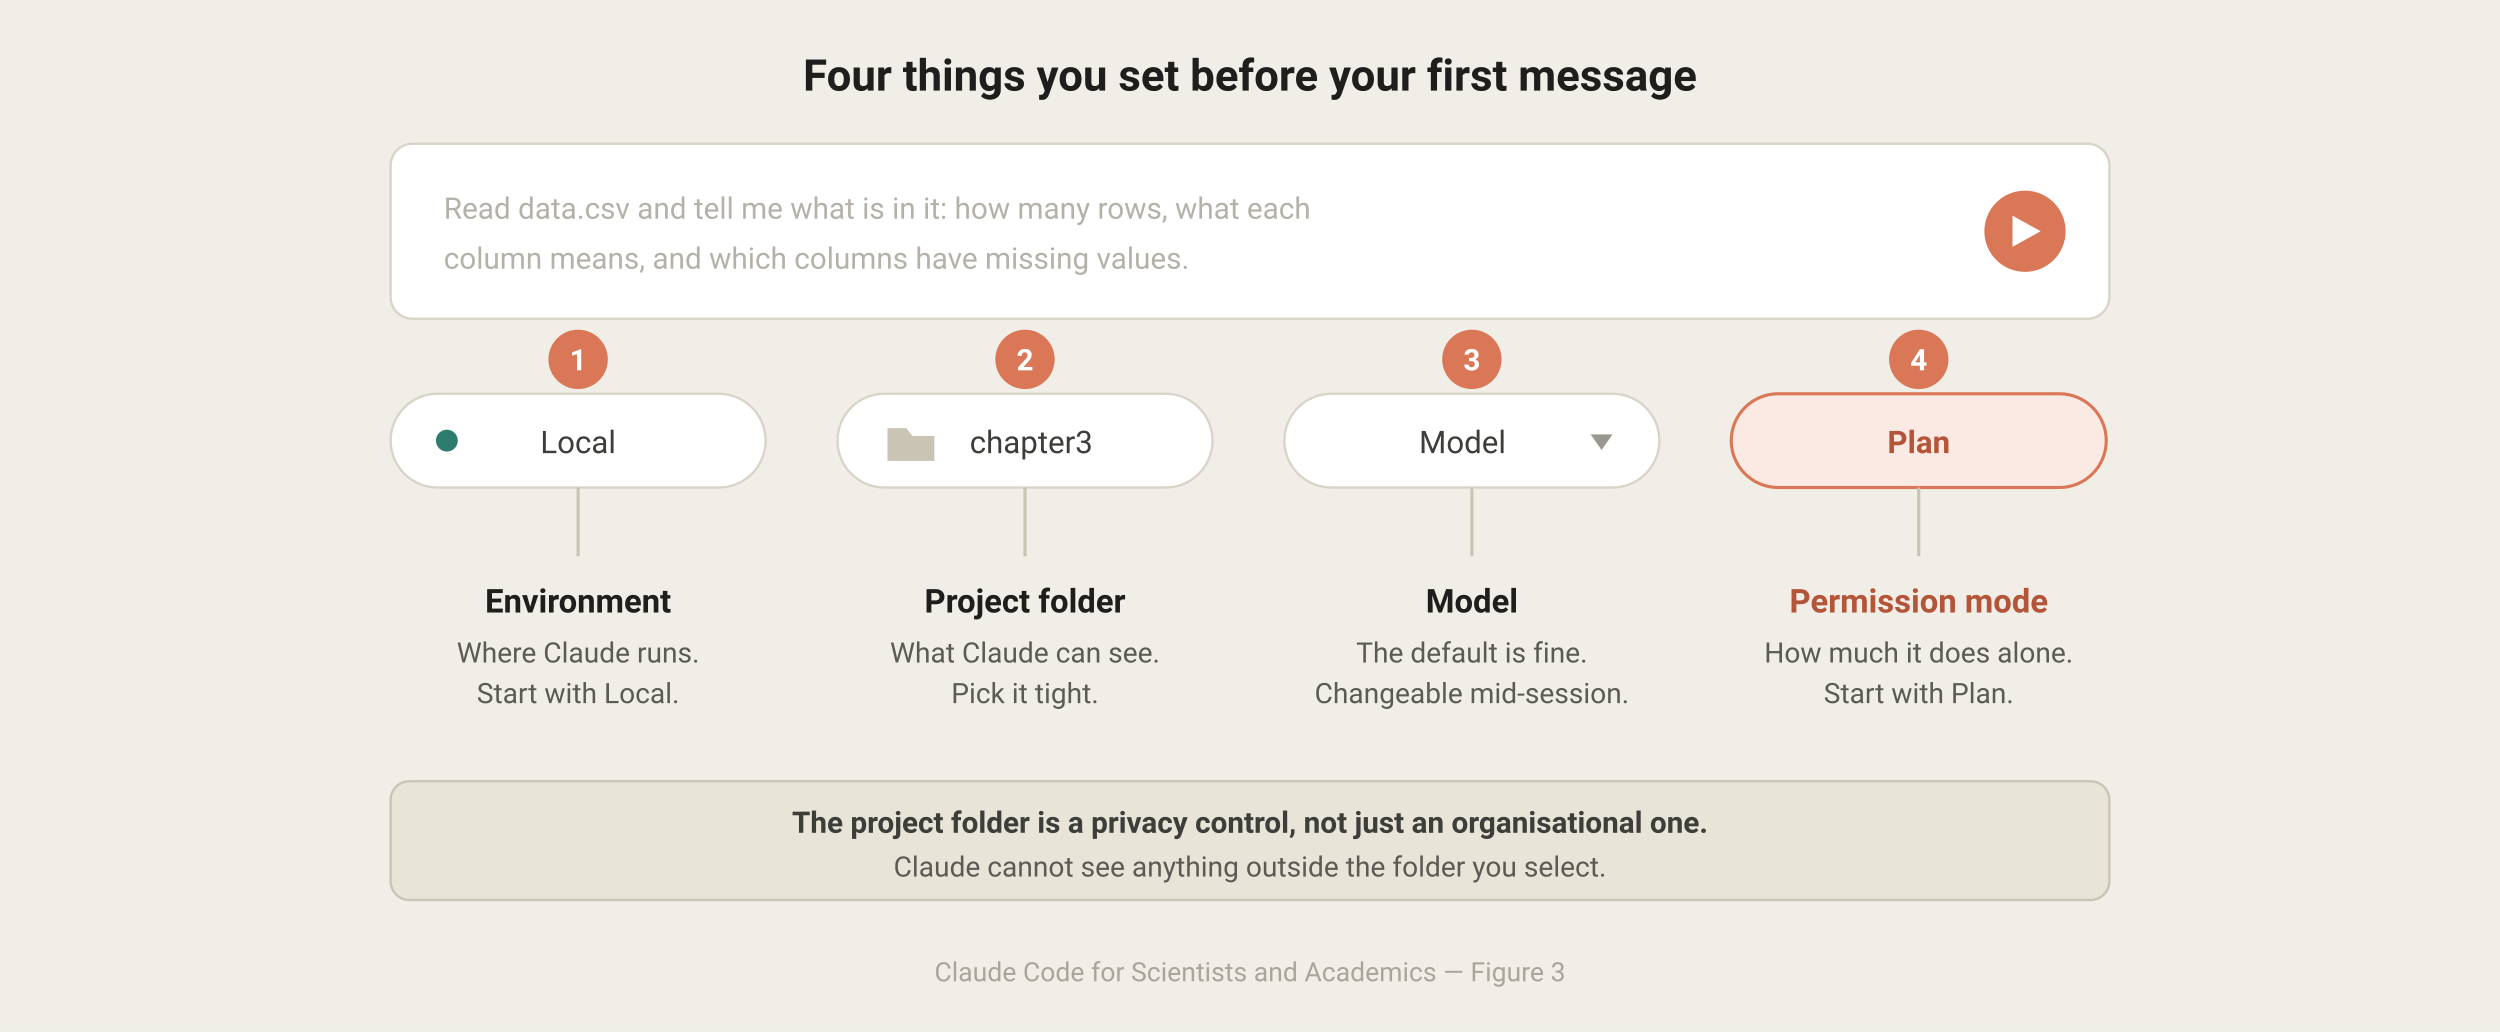
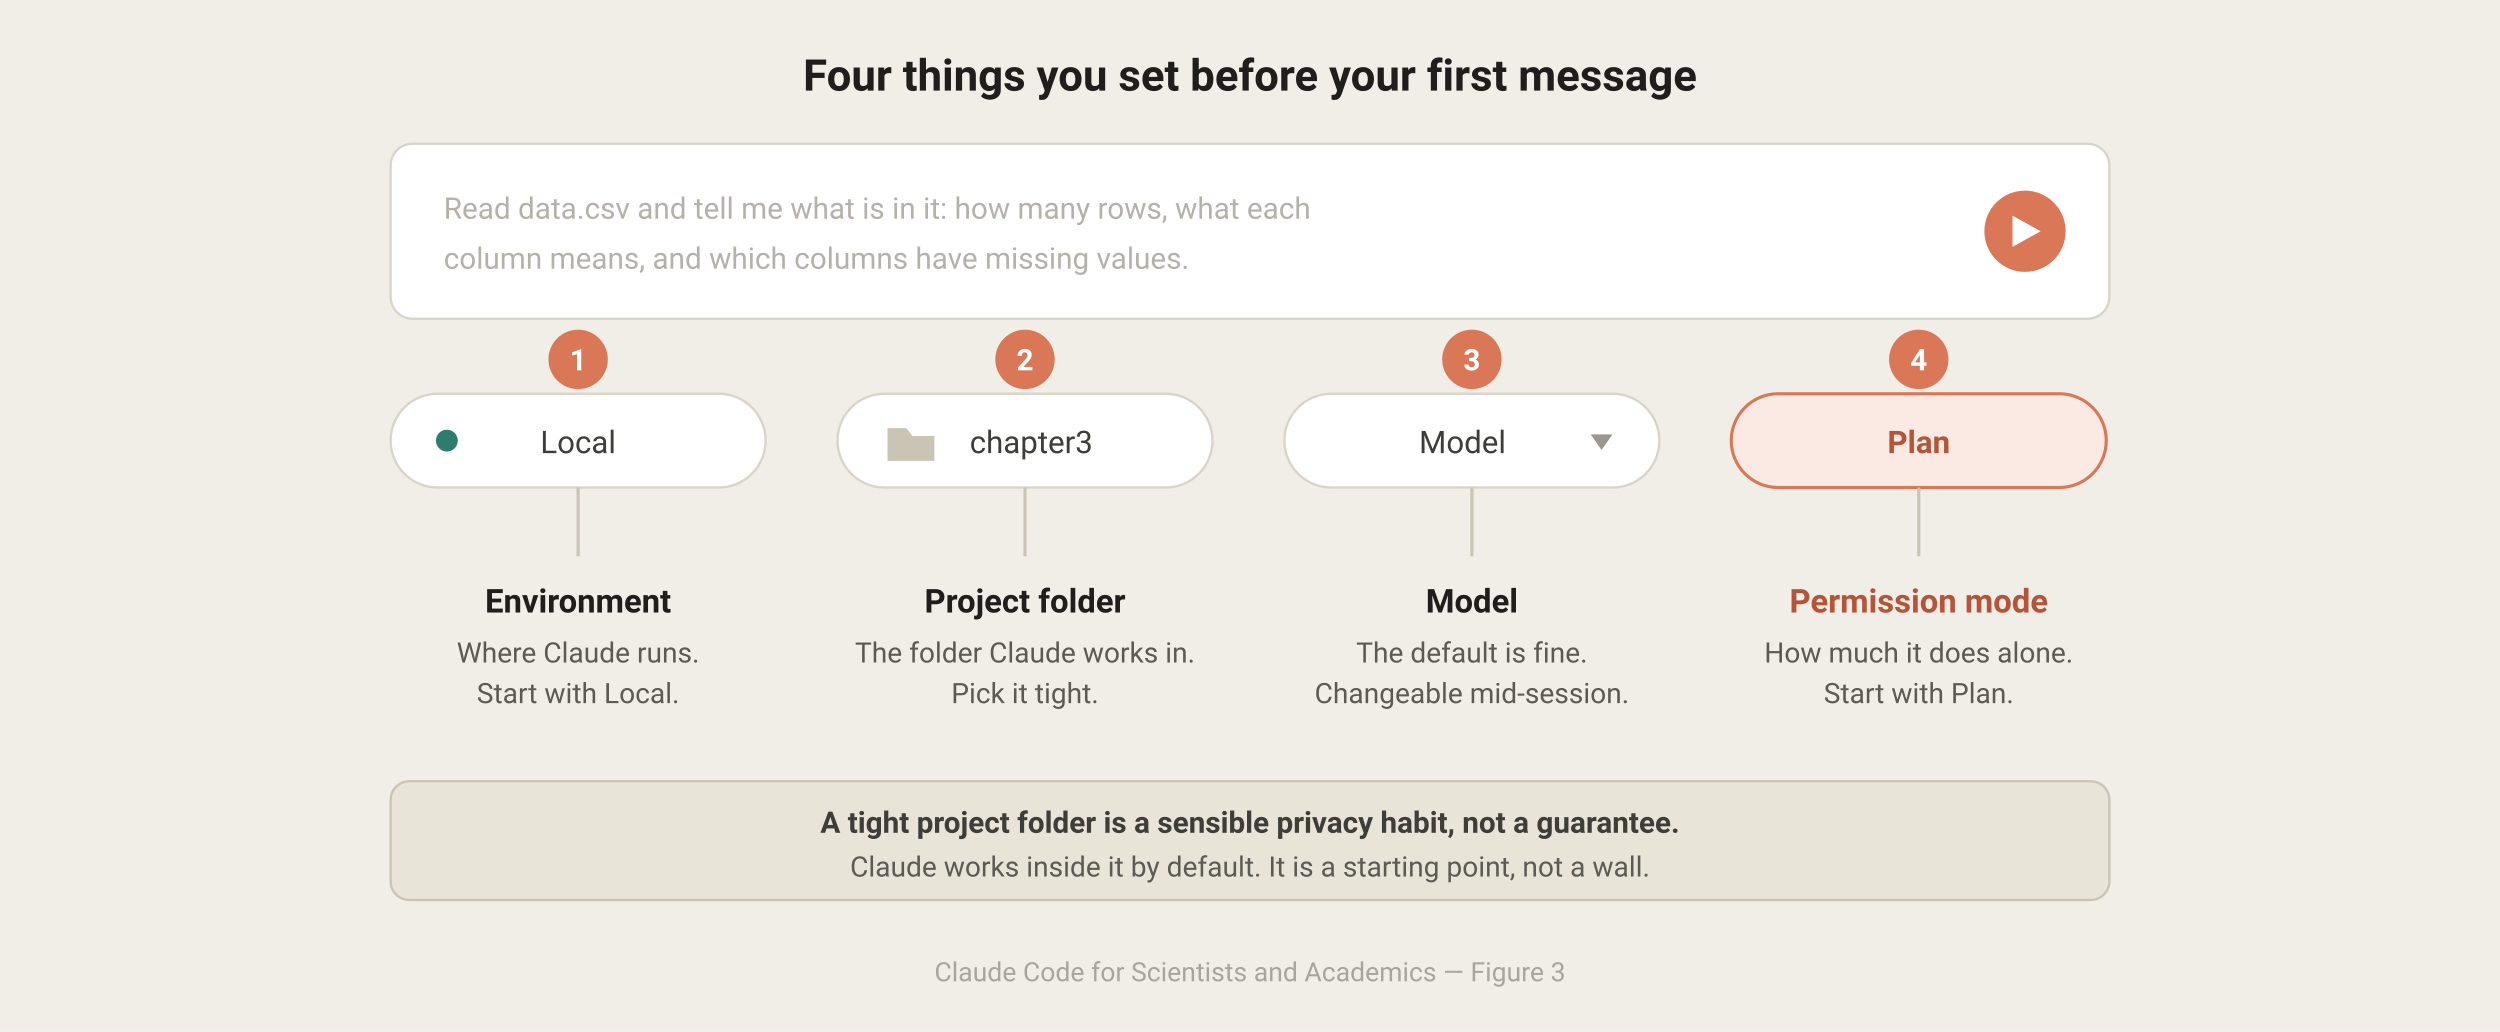
<svg xmlns="http://www.w3.org/2000/svg" viewBox="0 0 1600 660" width="1600" height="660" font-family="-apple-system, BlinkMacSystemFont, 'Segoe UI', Roboto, Helvetica, Arial, sans-serif">
  <rect width="1600" height="660" fill="#F0EEE6" />
  <text x="800" y="58" text-anchor="middle" font-size="28" font-weight="700" fill="#1F1E1D">Four things you set before your first message</text>
  <rect x="250" y="92" width="1100" height="112" rx="14" fill="#FFFFFF" stroke="#D8D4C8" stroke-width="1.5" />
  <text x="284" y="140" font-size="19" fill="#B4B1A8">Read data.csv and tell me what is in it: how many rows, what each</text>
  <text x="284" y="172" font-size="19" fill="#B4B1A8">column means, and which columns have missing values.</text>
  <circle cx="1296" cy="148" r="26" fill="#D97757" />
  <polygon points="1288,158 1288,138 1306,148" fill="#FFFFFF" />
  <rect x="250" y="252" width="240" height="60" rx="30" fill="#FFFFFF" stroke="#D8D4C8" stroke-width="1.5" />
  <circle cx="286" cy="282" r="7" fill="#2D7D6F" />
  <text x="370" y="290" text-anchor="middle" font-size="20" fill="#3D3D3A">Local</text>
  <rect x="536" y="252" width="240" height="60" rx="30" fill="#FFFFFF" stroke="#D8D4C8" stroke-width="1.5" />
  <path d="M568 274 h12 l4 5 h14 v16 h-30 z" fill="#C9C4B4" />
  <text x="660" y="290" text-anchor="middle" font-size="20" fill="#3D3D3A">chapter3</text>
  <rect x="822" y="252" width="240" height="60" rx="30" fill="#FFFFFF" stroke="#D8D4C8" stroke-width="1.5" />
  <text x="936" y="290" text-anchor="middle" font-size="20" fill="#3D3D3A">Model</text>
  <polygon points="1018,278 1032,278 1025,288" fill="#9A978E" />
  <rect x="1108" y="252" width="240" height="60" rx="30" fill="#FBEAE3" stroke="#D97757" stroke-width="2" />
  <text x="1228" y="290" text-anchor="middle" font-size="20" font-weight="600" fill="#B4553A">Plan</text>
  <circle cx="370" cy="230" r="19" fill="#D97757" />
  <text x="370" y="237" text-anchor="middle" font-size="19" font-weight="700" fill="#FFFFFF">1</text>
  <circle cx="656" cy="230" r="19" fill="#D97757" />
  <text x="656" y="237" text-anchor="middle" font-size="19" font-weight="700" fill="#FFFFFF">2</text>
  <circle cx="942" cy="230" r="19" fill="#D97757" />
  <text x="942" y="237" text-anchor="middle" font-size="19" font-weight="700" fill="#FFFFFF">3</text>
  <circle cx="1228" cy="230" r="19" fill="#D97757" />
  <text x="1228" y="237" text-anchor="middle" font-size="19" font-weight="700" fill="#FFFFFF">4</text>
  <line x1="370" y1="312" x2="370" y2="356" stroke="#C9C4B4" stroke-width="2" />
  <line x1="656" y1="312" x2="656" y2="356" stroke="#C9C4B4" stroke-width="2" />
  <line x1="942" y1="312" x2="942" y2="356" stroke="#C9C4B4" stroke-width="2" />
  <line x1="1228" y1="312" x2="1228" y2="356" stroke="#C9C4B4" stroke-width="2" />
  <text x="370" y="392" text-anchor="middle" font-size="21" font-weight="700" fill="#1F1E1D">Environment</text>
  <text x="370" y="424" text-anchor="middle" font-size="18" fill="#5C5A54">Where Claude runs.</text>
  <text x="370" y="450" text-anchor="middle" font-size="18" fill="#5C5A54">Start with Local.</text>
  <text x="656" y="392" text-anchor="middle" font-size="21" font-weight="700" fill="#1F1E1D">Project folder</text>
-   <text x="656" y="424" text-anchor="middle" font-size="18" fill="#5C5A54">What Claude can see.</text>
+   <text x="656" y="424" text-anchor="middle" font-size="18" fill="#5C5A54">The folder Claude works in.</text>
  <text x="656" y="450" text-anchor="middle" font-size="18" fill="#5C5A54">Pick it tight.</text>
  <text x="942" y="392" text-anchor="middle" font-size="21" font-weight="700" fill="#1F1E1D">Model</text>
  <text x="942" y="424" text-anchor="middle" font-size="18" fill="#5C5A54">The default is fine.</text>
  <text x="942" y="450" text-anchor="middle" font-size="18" fill="#5C5A54">Changeable mid-session.</text>
  <text x="1228" y="392" text-anchor="middle" font-size="21" font-weight="700" fill="#B4553A">Permission mode</text>
  <text x="1228" y="424" text-anchor="middle" font-size="18" fill="#5C5A54">How much it does alone.</text>
  <text x="1228" y="450" text-anchor="middle" font-size="18" fill="#5C5A54">Start with Plan.</text>
  <rect x="250" y="500" width="1100" height="76" rx="12" fill="#E8E4D8" stroke="#C9C4B4" stroke-width="1.5" />
-   <text x="800" y="533" text-anchor="middle" font-size="19" font-weight="600" fill="#3D3D3A">The project folder is a privacy control, not just an organisational one.</text>
-   <text x="800" y="561" text-anchor="middle" font-size="18" fill="#5C5A54">Claude cannot see anything outside the folder you select.</text>
+   <text x="800" y="533" text-anchor="middle" font-size="19" font-weight="600" fill="#3D3D3A">A tight project folder is a sensible privacy habit, not a guarantee.</text>
+   <text x="800" y="561" text-anchor="middle" font-size="18" fill="#5C5A54">Claude works inside it by default. It is a starting point, not a wall.</text>
  <text x="800" y="628" text-anchor="middle" font-size="17" fill="#A8A59C">Claude Code for Scientists and Academics — Figure 3</text>
</svg>
